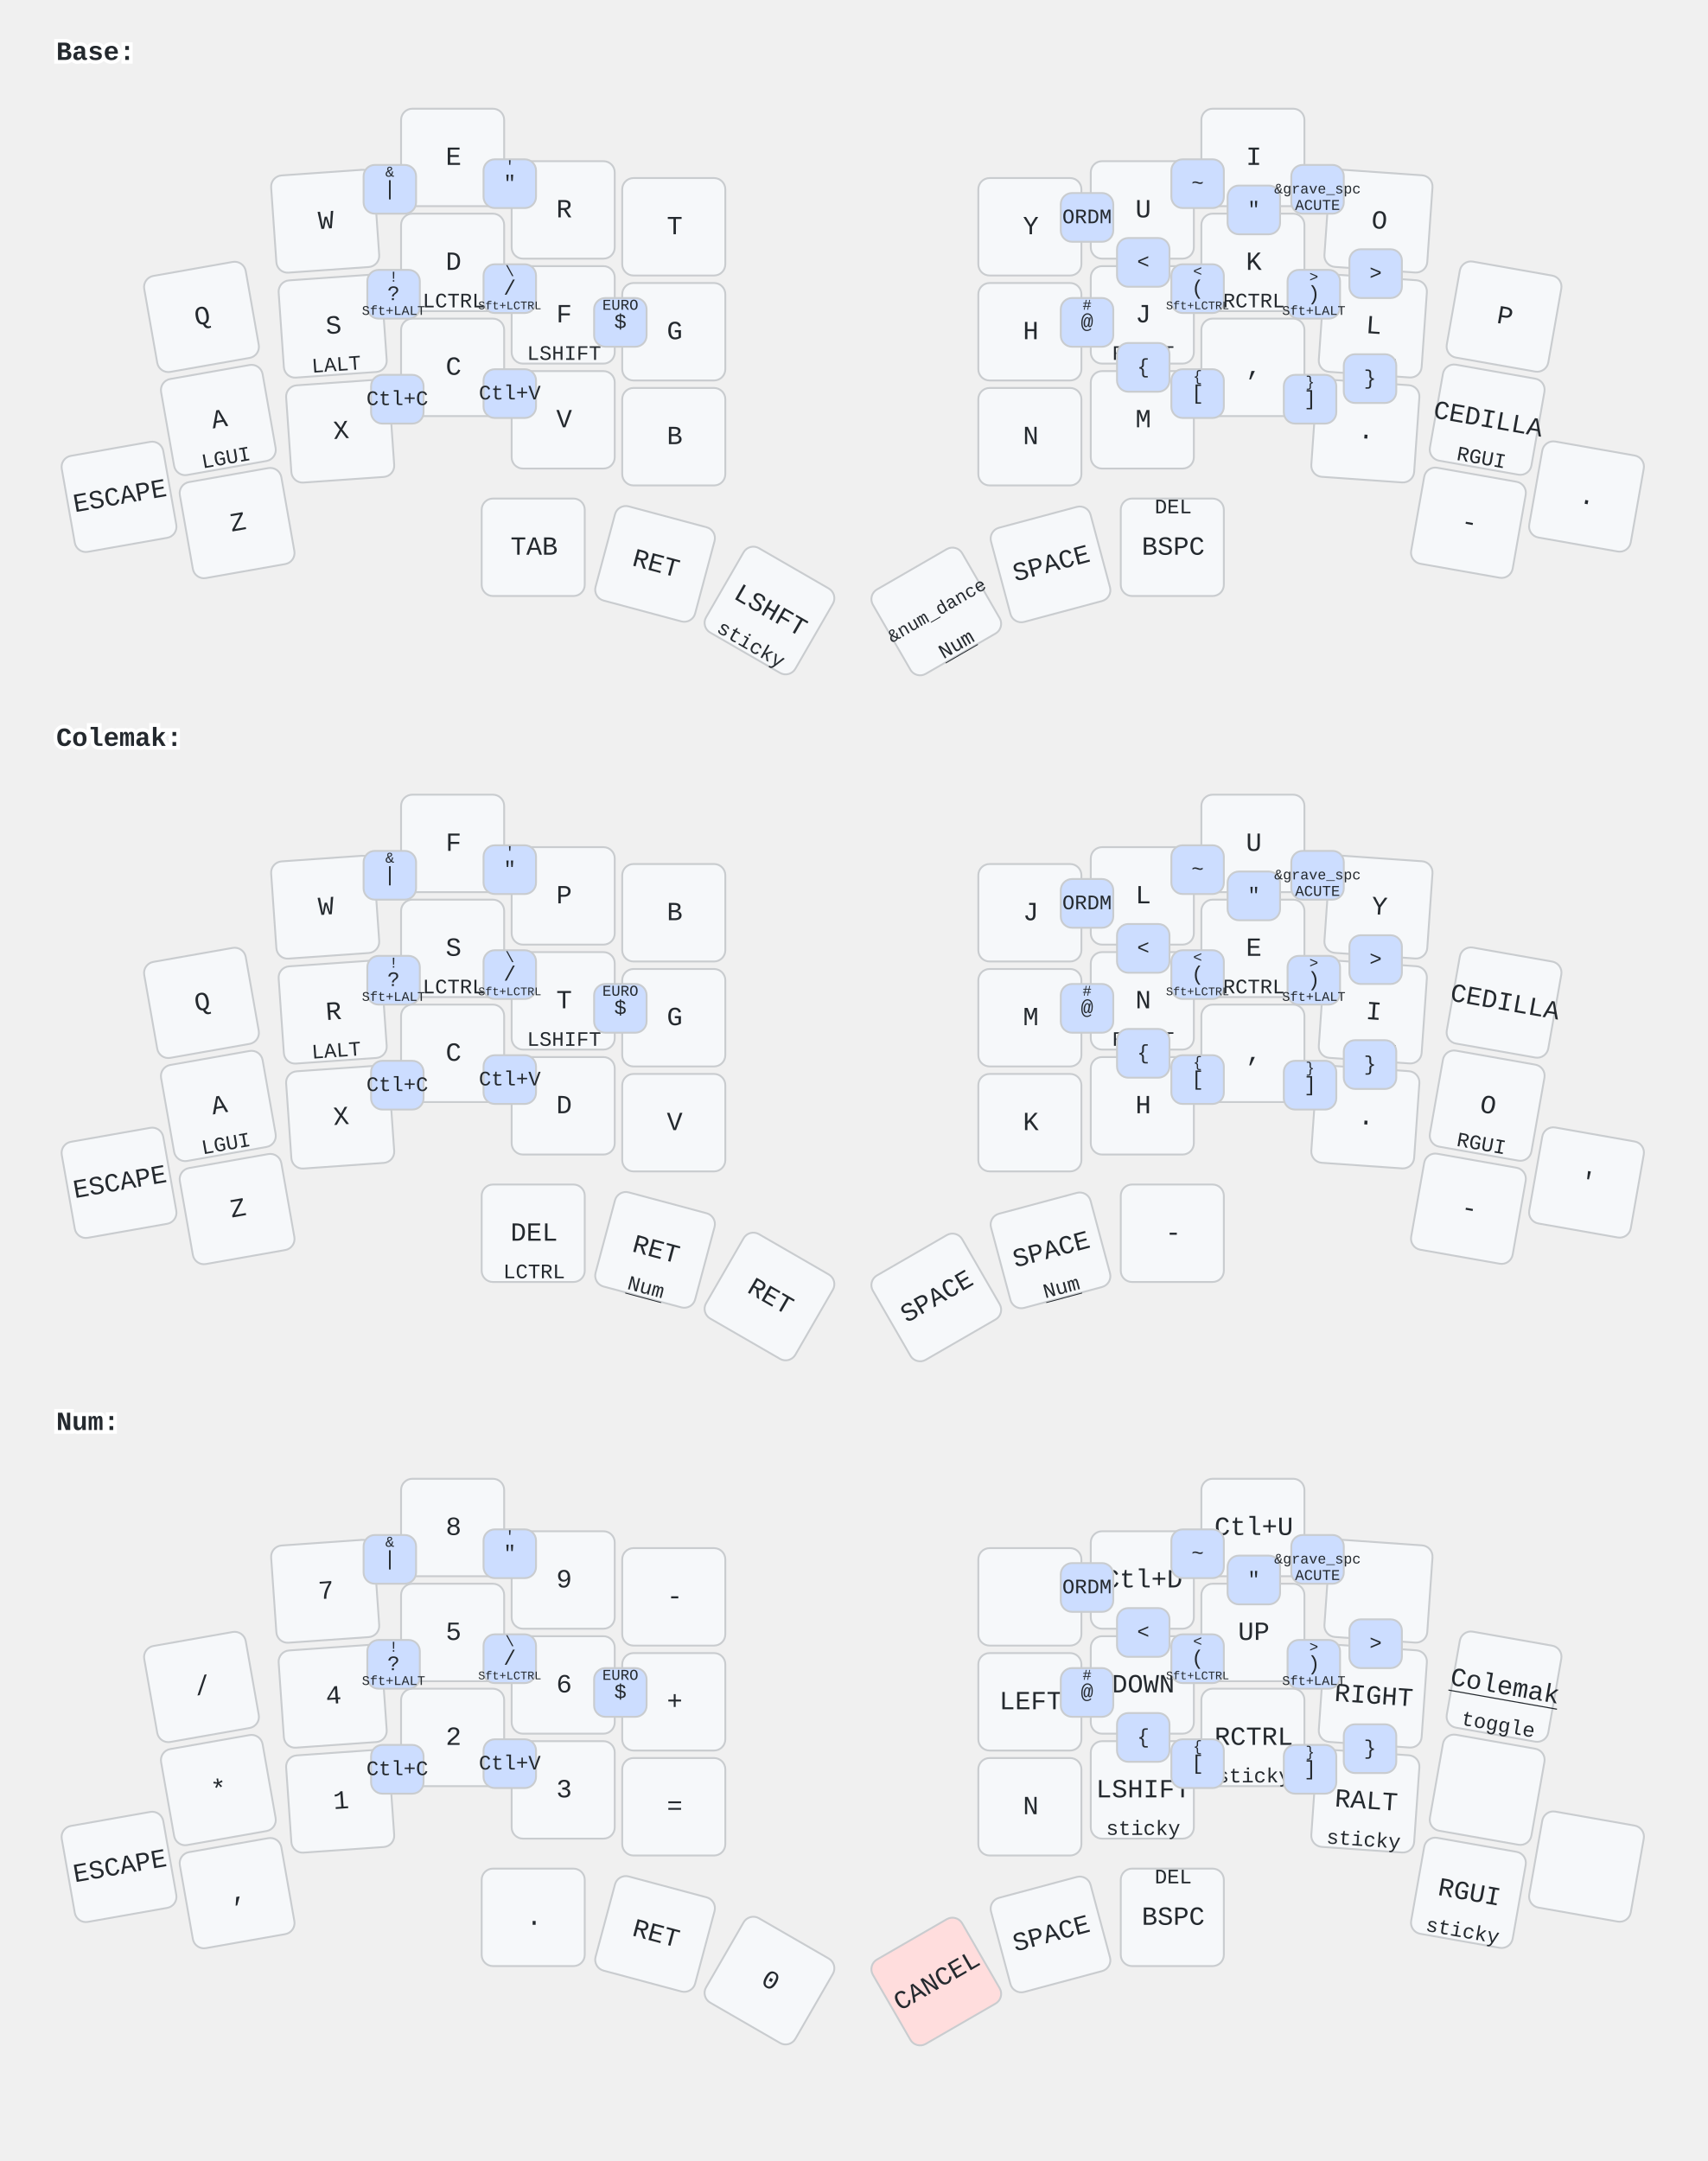
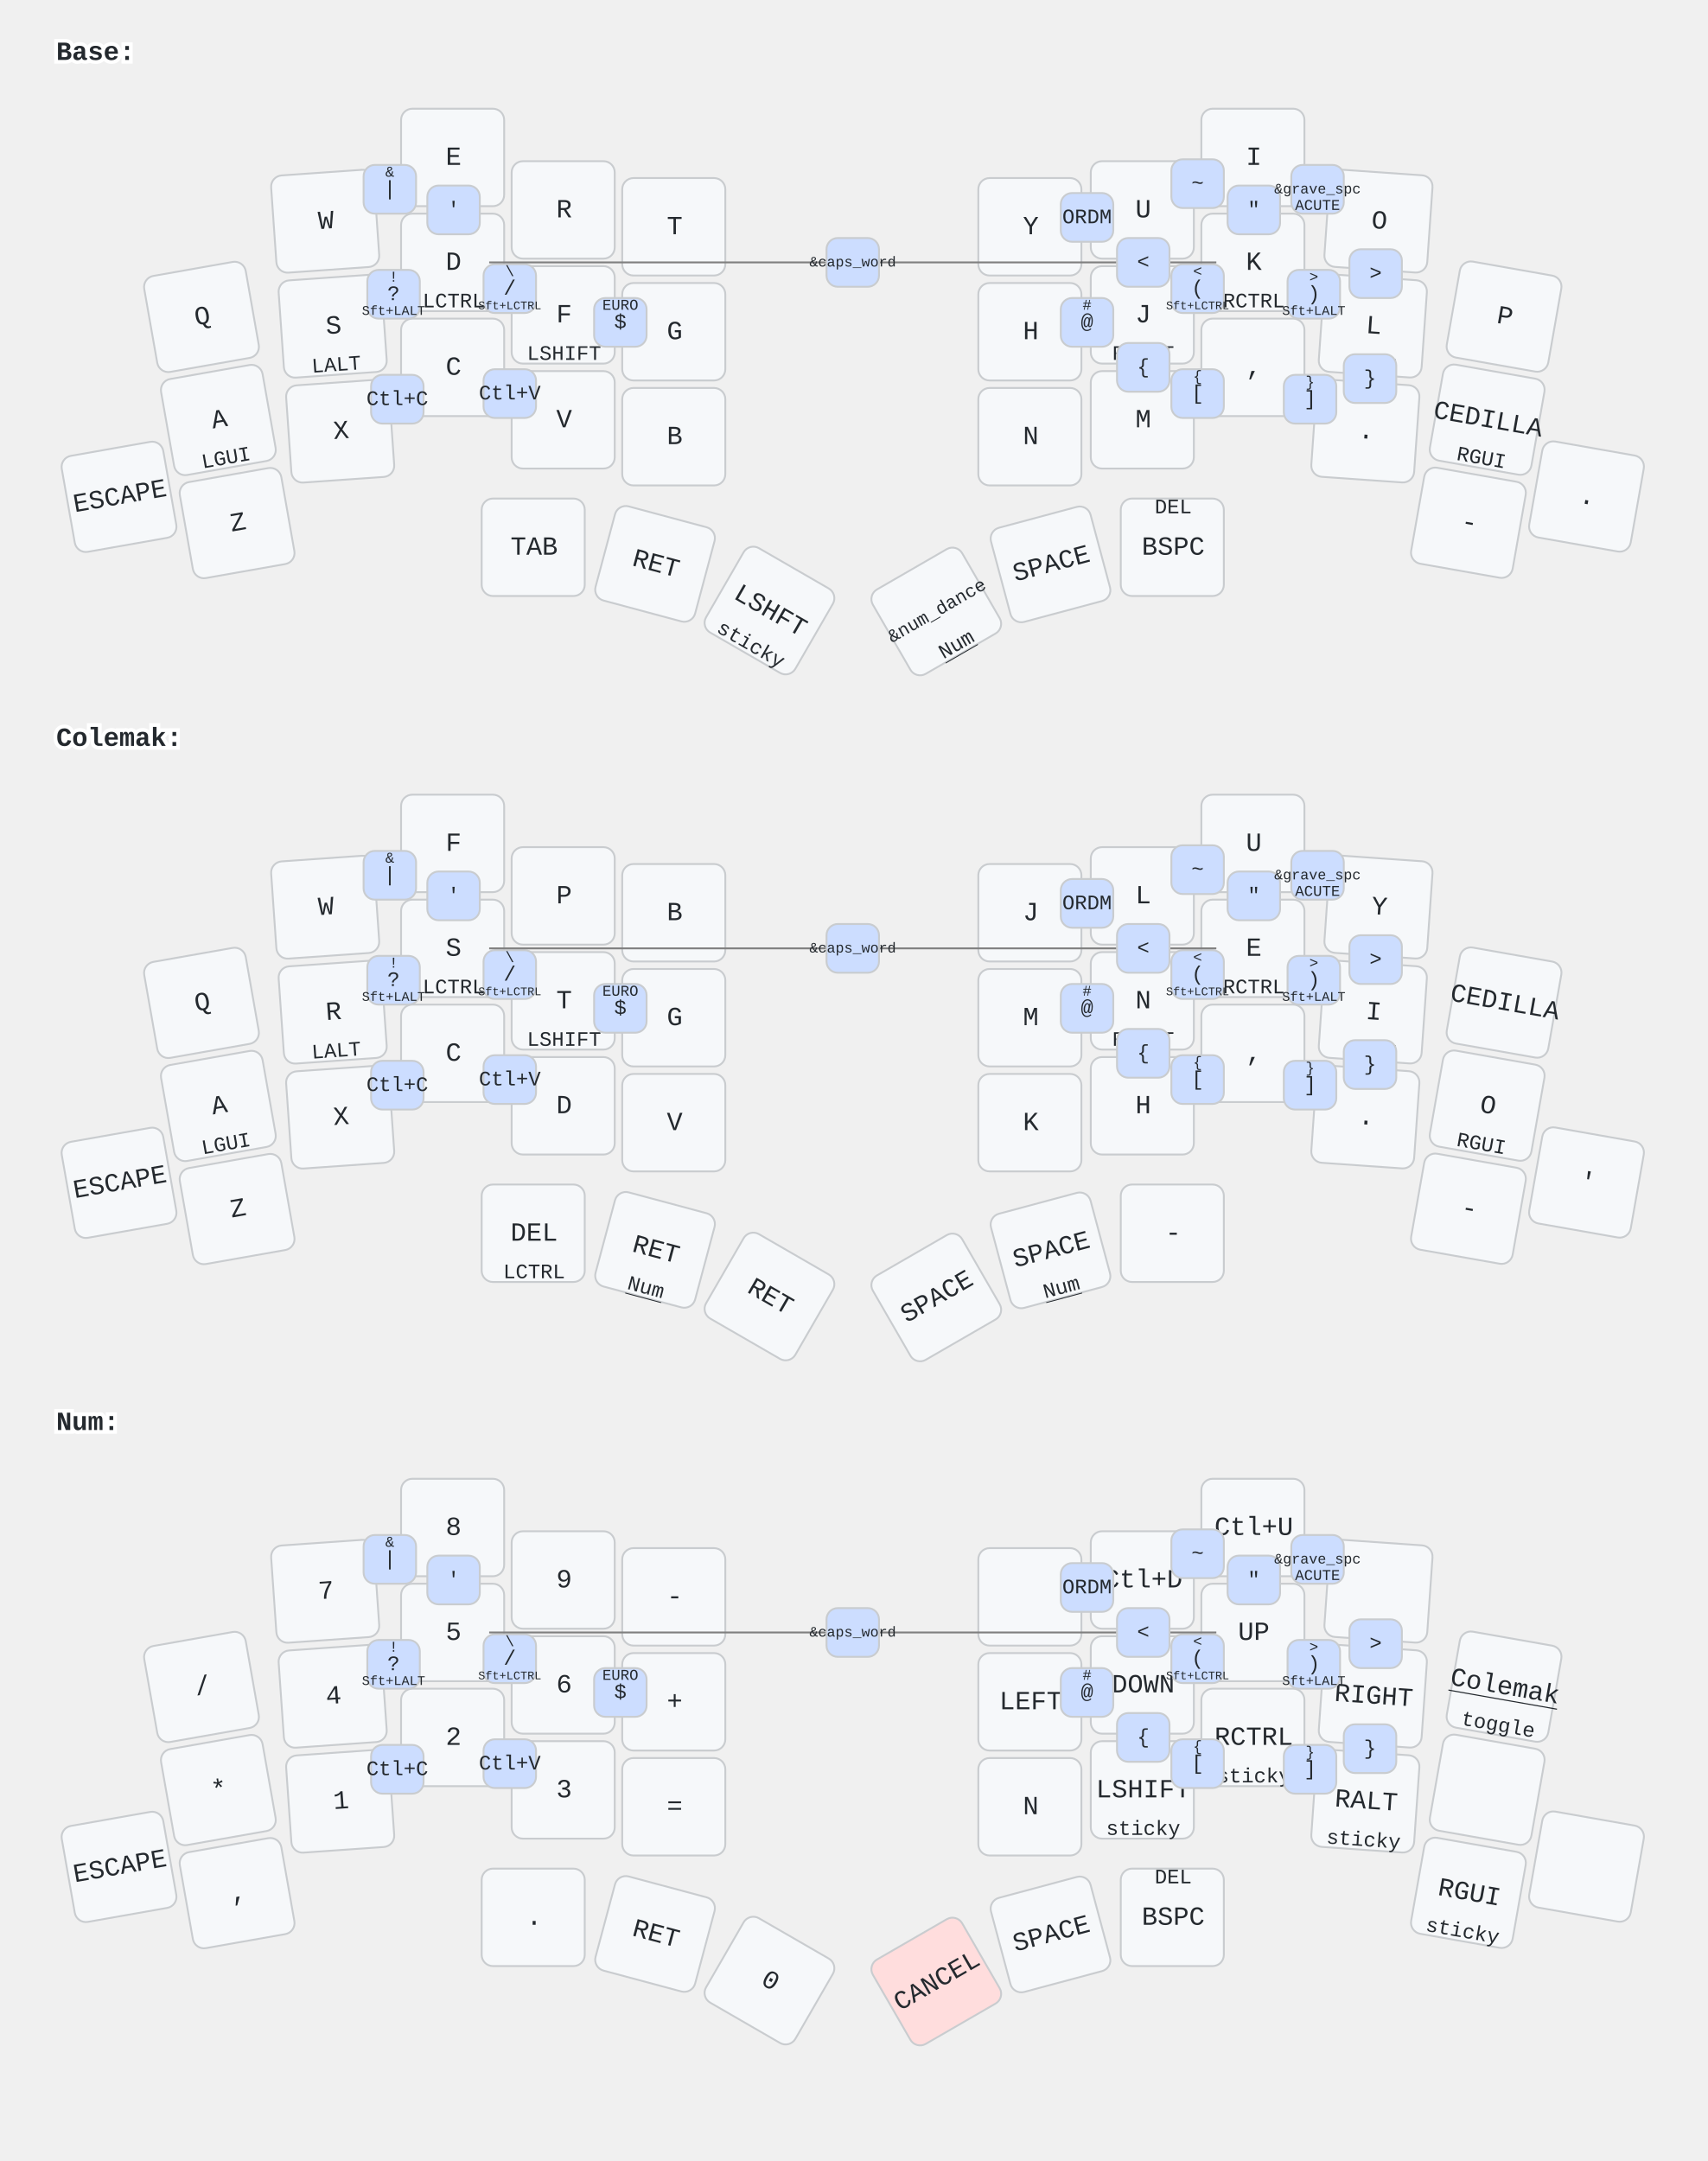
<svg xmlns="http://www.w3.org/2000/svg" width="911" height="1153" viewBox="0 0 911 1153" class="keymap">
  <style>/* inherit to force styles through use tags */
svg path {
    fill: inherit;
}

/* font and background color specifications */
svg.keymap {
    font-family: SFMono-Regular,Consolas,Liberation Mono,Menlo,monospace;
    font-size: 14px;
    font-kerning: normal;
    text-rendering: optimizeLegibility;
    fill: #24292e;
}

/* default key styling */
rect.key {
    fill: #f6f8fa;
}

rect.key, rect.combo {
    stroke: #c9cccf;
    stroke-width: 1;
}

/* default key side styling, only used is draw_key_sides is set */
rect.side {
    filter: brightness(90%);
}

/* color accent for combo boxes */
rect.combo, rect.combo-separate {
    fill: #cdf;
}

/* color accent for held keys */
rect.held, rect.combo.held {
    fill: #fdd;
}

/* color accent for ghost (optional) keys */
rect.ghost, rect.combo.ghost {
    stroke-dasharray: 4, 4;
    stroke-width: 2;
}

text {
    text-anchor: middle;
    dominant-baseline: middle;
}

/* styling for layer labels */
text.label {
    font-weight: bold;
    text-anchor: start;
    stroke: white;
    stroke-width: 4;
    paint-order: stroke;
}

/* styling for optional footer */
text.footer {
    text-anchor: end;
    dominant-baseline: auto;
    stroke: white;
    stroke-width: 4;
    paint-order: stroke;
}

/* styling for combo tap, and key non-tap label text */
text.combo, text.hold, text.shifted, text.left, text.right {
    font-size: 11px;
}

text.hold {
    text-anchor: middle;
    dominant-baseline: auto;
}

text.shifted {
    text-anchor: middle;
    dominant-baseline: hanging;
}

text.left {
    text-anchor: start;
}

text.right {
    text-anchor: end;
}

text.layer-activator {
    text-decoration: underline;
}

/* styling for hold/shifted label text in combo box */
text.combo.hold, text.combo.shifted, text.combo.left, text.combo.right {
    font-size: 8px;
}

/* lighter symbol for transparent keys */
text.trans {
    fill: #7b7e81;
}

/* styling for combo dendrons */
path.combo {
    stroke-width: 1;
    stroke: gray;
    fill: none;
}

/* Start Tabler Icons Cleanup */
/* cannot use height/width with glyphs */
.icon-tabler &gt; path {
    fill: inherit;
    stroke: inherit;
    stroke-width: 2;
}
/* hide tabler's default box */
.icon-tabler &gt; path[stroke="none"][fill="none"] {
    visibility: hidden;
}
/* End Tabler Icons Cleanup */
</style>
  <g transform="translate(30, 0)" class="layer-Base">
    <text x="0" y="28" class="label" id="Base">Base:</text>
    <g transform="translate(0, 56)">
      <g transform="translate(78, 113) rotate(-10.0)" class="key keypos-0">
        <rect rx="6" ry="6" x="-28" y="-26" width="55" height="52" class="key" />
        <text x="0" y="0" class="key tap">Q</text>
      </g>
      <g transform="translate(144, 62) rotate(-4.0)" class="key keypos-1">
        <rect rx="6" ry="6" x="-28" y="-26" width="55" height="52" class="key" />
        <text x="0" y="0" class="key tap">W</text>
      </g>
      <g transform="translate(212, 28)" class="key keypos-2">
        <rect rx="6" ry="6" x="-28" y="-26" width="55" height="52" class="key" />
        <text x="0" y="0" class="key tap">E</text>
      </g>
      <g transform="translate(271, 56)" class="key keypos-3">
        <rect rx="6" ry="6" x="-28" y="-26" width="55" height="52" class="key" />
        <text x="0" y="0" class="key tap">R</text>
      </g>
      <g transform="translate(330, 65)" class="key keypos-4">
        <rect rx="6" ry="6" x="-28" y="-26" width="55" height="52" class="key" />
        <text x="0" y="0" class="key tap">T</text>
      </g>
      <g transform="translate(520, 65)" class="key keypos-5">
        <rect rx="6" ry="6" x="-28" y="-26" width="55" height="52" class="key" />
        <text x="0" y="0" class="key tap">Y</text>
      </g>
      <g transform="translate(580, 56)" class="key keypos-6">
        <rect rx="6" ry="6" x="-28" y="-26" width="55" height="52" class="key" />
        <text x="0" y="0" class="key tap">U</text>
      </g>
      <g transform="translate(639, 28)" class="key keypos-7">
        <rect rx="6" ry="6" x="-28" y="-26" width="55" height="52" class="key" />
        <text x="0" y="0" class="key tap">I</text>
      </g>
      <g transform="translate(706, 62) rotate(4.0)" class="key keypos-8">
        <rect rx="6" ry="6" x="-28" y="-26" width="55" height="52" class="key" />
        <text x="0" y="0" class="key tap">O</text>
      </g>
      <g transform="translate(773, 113) rotate(10.0)" class="key keypos-9">
        <rect rx="6" ry="6" x="-28" y="-26" width="55" height="52" class="key" />
        <text x="0" y="0" class="key tap">P</text>
      </g>
      <g transform="translate(87, 168) rotate(-10.0)" class="key keypos-10">
        <rect rx="6" ry="6" x="-28" y="-26" width="55" height="52" class="key" />
        <text x="0" y="0" class="key tap">A</text>
        <text x="0" y="24" class="key hold">LGUI</text>
      </g>
      <g transform="translate(148, 118) rotate(-4.0)" class="key keypos-11">
        <rect rx="6" ry="6" x="-28" y="-26" width="55" height="52" class="key" />
        <text x="0" y="0" class="key tap">S</text>
        <text x="0" y="24" class="key hold">LALT</text>
      </g>
      <g transform="translate(212, 84)" class="key keypos-12">
        <rect rx="6" ry="6" x="-28" y="-26" width="55" height="52" class="key" />
        <text x="0" y="0" class="key tap">D</text>
        <text x="0" y="24" class="key hold">LCTRL</text>
      </g>
      <g transform="translate(271, 112)" class="key keypos-13">
        <rect rx="6" ry="6" x="-28" y="-26" width="55" height="52" class="key" />
        <text x="0" y="0" class="key tap">F</text>
        <text x="0" y="24" class="key hold">LSHIFT</text>
      </g>
      <g transform="translate(330, 121)" class="key keypos-14">
        <rect rx="6" ry="6" x="-28" y="-26" width="55" height="52" class="key" />
        <text x="0" y="0" class="key tap">G</text>
      </g>
      <g transform="translate(520, 121)" class="key keypos-15">
        <rect rx="6" ry="6" x="-28" y="-26" width="55" height="52" class="key" />
        <text x="0" y="0" class="key tap">H</text>
      </g>
      <g transform="translate(580, 112)" class="key keypos-16">
        <rect rx="6" ry="6" x="-28" y="-26" width="55" height="52" class="key" />
        <text x="0" y="0" class="key tap">J</text>
        <text x="0" y="24" class="key hold">RSHFT</text>
      </g>
      <g transform="translate(639, 84)" class="key keypos-17">
        <rect rx="6" ry="6" x="-28" y="-26" width="55" height="52" class="key" />
        <text x="0" y="0" class="key tap">K</text>
        <text x="0" y="24" class="key hold">RCTRL</text>
      </g>
      <g transform="translate(703, 118) rotate(4.0)" class="key keypos-18">
        <rect rx="6" ry="6" x="-28" y="-26" width="55" height="52" class="key" />
        <text x="0" y="0" class="key tap">L</text>
        <text x="0" y="24" class="key hold">LALT</text>
      </g>
      <g transform="translate(764, 168) rotate(10.0)" class="key keypos-19">
        <rect rx="6" ry="6" x="-28" y="-26" width="55" height="52" class="key" />
        <text x="0" y="0" class="key tap">CEDILLA</text>
        <text x="0" y="24" class="key hold">RGUI</text>
      </g>
      <g transform="translate(34, 209) rotate(-10.0)" class="key keypos-20">
        <rect rx="6" ry="6" x="-28" y="-26" width="55" height="52" class="key" />
        <text x="0" y="0" class="key tap">ESCAPE</text>
      </g>
      <g transform="translate(97, 223) rotate(-10.0)" class="key keypos-21">
        <rect rx="6" ry="6" x="-28" y="-26" width="55" height="52" class="key" />
        <text x="0" y="0" class="key tap">Z</text>
      </g>
      <g transform="translate(152, 174) rotate(-4.0)" class="key keypos-22">
        <rect rx="6" ry="6" x="-28" y="-26" width="55" height="52" class="key" />
        <text x="0" y="0" class="key tap">X</text>
      </g>
      <g transform="translate(212, 140)" class="key keypos-23">
        <rect rx="6" ry="6" x="-28" y="-26" width="55" height="52" class="key" />
        <text x="0" y="0" class="key tap">C</text>
      </g>
      <g transform="translate(271, 168)" class="key keypos-24">
        <rect rx="6" ry="6" x="-28" y="-26" width="55" height="52" class="key" />
        <text x="0" y="0" class="key tap">V</text>
      </g>
      <g transform="translate(330, 177)" class="key keypos-25">
        <rect rx="6" ry="6" x="-28" y="-26" width="55" height="52" class="key" />
        <text x="0" y="0" class="key tap">B</text>
      </g>
      <g transform="translate(520, 177)" class="key keypos-26">
        <rect rx="6" ry="6" x="-28" y="-26" width="55" height="52" class="key" />
        <text x="0" y="0" class="key tap">N</text>
      </g>
      <g transform="translate(580, 168)" class="key keypos-27">
        <rect rx="6" ry="6" x="-28" y="-26" width="55" height="52" class="key" />
        <text x="0" y="0" class="key tap">M</text>
      </g>
      <g transform="translate(639, 140)" class="key keypos-28">
        <rect rx="6" ry="6" x="-28" y="-26" width="55" height="52" class="key" />
        <text x="0" y="0" class="key tap">,</text>
      </g>
      <g transform="translate(699, 174) rotate(4.0)" class="key keypos-29">
        <rect rx="6" ry="6" x="-28" y="-26" width="55" height="52" class="key" />
        <text x="0" y="0" class="key tap">.</text>
      </g>
      <g transform="translate(754, 223) rotate(10.0)" class="key keypos-30">
        <rect rx="6" ry="6" x="-28" y="-26" width="55" height="52" class="key" />
        <text x="0" y="0" class="key tap">-</text>
      </g>
      <g transform="translate(817, 209) rotate(10.0)" class="key keypos-31">
        <rect rx="6" ry="6" x="-28" y="-26" width="55" height="52" class="key" />
        <text x="0" y="0" class="key tap">.</text>
      </g>
      <g transform="translate(255, 236)" class="key keypos-32">
        <rect rx="6" ry="6" x="-28" y="-26" width="55" height="52" class="key" />
        <text x="0" y="0" class="key tap">TAB</text>
      </g>
      <g transform="translate(320, 245) rotate(15.0)" class="key keypos-33">
        <rect rx="6" ry="6" x="-28" y="-26" width="55" height="52" class="key" />
        <text x="0" y="0" class="key tap">RET</text>
      </g>
      <g transform="translate(381, 270) rotate(30.0)" class="key keypos-34">
        <rect rx="6" ry="6" x="-28" y="-26" width="55" height="52" class="key" />
        <text x="0" y="0" class="key tap">LSHFT</text>
        <text x="0" y="24" class="key hold">sticky</text>
      </g>
      <g transform="translate(470, 270) rotate(-30.0)" class="key keypos-35">
        <rect rx="6" ry="6" x="-28" y="-26" width="55" height="52" class="key" />
        <text x="0" y="0" class="key tap">
          <tspan style="font-size: 70%">&amp;num_dance</tspan>
        </text>
        <a href="#Num">
          <text x="0" y="24" class="key hold layer-activator">Num</text>
        </a>
      </g>
      <g transform="translate(531, 245) rotate(-15.0)" class="key keypos-36">
        <rect rx="6" ry="6" x="-28" y="-26" width="55" height="52" class="key" />
        <text x="0" y="0" class="key tap">SPACE</text>
      </g>
      <g transform="translate(596, 236)" class="key keypos-37">
        <rect rx="6" ry="6" x="-28" y="-26" width="55" height="52" class="key" />
        <text x="0" y="0" class="key tap">BSPC</text>
        <text x="0" y="-24" class="key shifted">DEL</text>
      </g>
      <g class="combo combopos-0">
        <rect rx="6" ry="6" x="166" y="88" width="28" height="26" class="combo" />
        <text x="180" y="101" class="combo tap">?</text>
        <text x="180" y="112" class="combo hold">
          <tspan style="font-size: 88%">Sft+LALT</tspan>
        </text>
        <text x="180" y="90" class="combo shifted">!</text>
      </g>
      <g class="combo combopos-1">
        <rect rx="6" ry="6" x="228" y="85" width="28" height="26" class="combo" />
        <text x="242" y="98" class="combo tap">/</text>
        <text x="242" y="109" class="combo hold">
          <tspan style="font-size: 78%">Sft+LCTRL</tspan>
        </text>
        <text x="242" y="87" class="combo shifted">\</text>
      </g>
      <g class="combo combopos-2">
        <rect rx="6" ry="6" x="168" y="144" width="28" height="26" class="combo" />
        <text x="182" y="157" class="combo tap">Ctl+C</text>
      </g>
      <g class="combo combopos-3">
        <rect rx="6" ry="6" x="228" y="141" width="28" height="26" class="combo" />
        <text x="242" y="154" class="combo tap">Ctl+V</text>
      </g>
      <g class="combo combopos-4">
        <rect rx="6" ry="6" x="595" y="85" width="28" height="26" class="combo" />
        <text x="609" y="98" class="combo tap">(</text>
        <text x="609" y="109" class="combo hold">
          <tspan style="font-size: 78%">Sft+LCTRL</tspan>
        </text>
        <text x="609" y="87" class="combo shifted">&lt;</text>
      </g>
      <g class="combo combopos-5">
        <rect rx="6" ry="6" x="657" y="88" width="28" height="26" class="combo" />
        <text x="671" y="101" class="combo tap">)</text>
        <text x="671" y="112" class="combo hold">
          <tspan style="font-size: 88%">Sft+LALT</tspan>
        </text>
        <text x="671" y="90" class="combo shifted">&gt;</text>
      </g>
      <g class="combo combopos-6">
        <rect rx="6" ry="6" x="595" y="141" width="28" height="26" class="combo" />
        <text x="609" y="154" class="combo tap">[</text>
        <text x="609" y="143" class="combo shifted">{</text>
      </g>
      <g class="combo combopos-7">
        <rect rx="6" ry="6" x="655" y="144" width="28" height="26" class="combo" />
        <text x="669" y="157" class="combo tap">]</text>
        <text x="669" y="146" class="combo shifted">}</text>
      </g>
      <g class="combo combopos-8">
-         <rect rx="6" ry="6" x="228" y="29" width="28" height="26" class="combo" />
-         <text x="242" y="42" class="combo tap">"</text>
-         <text x="242" y="31" class="combo shifted">'</text>
+         <rect rx="6" ry="6" x="198" y="43" width="28" height="26" class="combo" />
+         <text x="212" y="56" class="combo tap">'</text>
      </g>
      <g class="combo combopos-9">
+         <rect rx="6" ry="6" x="625" y="43" width="28" height="26" class="combo" />
+         <text x="639" y="56" class="combo tap">"</text>
+       </g>
+       <g class="combo combopos-10">
+         <path d="M425,84 l-194,0" class="combo" />
+         <path d="M425,84 l194,0" class="combo" />
+         <rect rx="6" ry="6" x="411" y="71" width="28" height="26" class="combo" />
+         <text x="425" y="84" class="combo tap">
+           <tspan style="font-size: 70%">&amp;caps_word</tspan>
+         </text>
+       </g>
+       <g class="combo combopos-11">
        <rect rx="6" ry="6" x="164" y="32" width="28" height="26" class="combo" />
        <text x="178" y="45" class="combo tap">|</text>
        <text x="178" y="34" class="combo shifted">&amp;</text>
      </g>
-       <g class="combo combopos-10">
+       <g class="combo combopos-12">
        <rect rx="6" ry="6" x="287" y="103" width="28" height="26" class="combo" />
        <text x="301" y="116" class="combo tap">$</text>
        <text x="301" y="105" class="combo shifted">EURO</text>
      </g>
-       <g class="combo combopos-11">
+       <g class="combo combopos-13">
        <rect rx="6" ry="6" x="536" y="103" width="28" height="26" class="combo" />
        <text x="550" y="116" class="combo tap">@</text>
        <text x="550" y="105" class="combo shifted">#</text>
      </g>
-       <g class="combo combopos-12">
+       <g class="combo combopos-14">
        <rect rx="6" ry="6" x="536" y="47" width="28" height="26" class="combo" />
        <text x="550" y="60" class="combo tap">ORDM</text>
      </g>
-       <g class="combo combopos-13">
+       <g class="combo combopos-15">
        <rect rx="6" ry="6" x="595" y="29" width="28" height="26" class="combo" />
        <text x="609" y="42" class="combo tap">~</text>
      </g>
-       <g class="combo combopos-14">
-         <rect rx="6" ry="6" x="625" y="43" width="28" height="26" class="combo" />
-         <text x="639" y="56" class="combo tap">"</text>
-       </g>
-       <g class="combo combopos-15">
+       <g class="combo combopos-16">
        <rect rx="6" ry="6" x="566" y="71" width="28" height="26" class="combo" />
        <text x="580" y="84" class="combo tap">&lt;</text>
      </g>
-       <g class="combo combopos-16">
+       <g class="combo combopos-17">
        <rect rx="6" ry="6" x="690" y="77" width="28" height="26" class="combo" />
        <text x="704" y="90" class="combo tap">&gt;</text>
      </g>
-       <g class="combo combopos-17">
+       <g class="combo combopos-18">
        <rect rx="6" ry="6" x="566" y="127" width="28" height="26" class="combo" />
        <text x="580" y="140" class="combo tap">{</text>
      </g>
-       <g class="combo combopos-18">
+       <g class="combo combopos-19">
        <rect rx="6" ry="6" x="687" y="133" width="28" height="26" class="combo" />
        <text x="701" y="146" class="combo tap">}</text>
      </g>
-       <g class="combo combopos-19">
+       <g class="combo combopos-20">
        <rect rx="6" ry="6" x="659" y="32" width="28" height="26" class="combo" />
        <text x="673" y="45" class="combo tap">
          <tspan style="font-size: 70%">&amp;grave_spc</tspan>
        </text>
        <text x="673" y="56" class="combo hold">ACUTE</text>
      </g>
    </g>
  </g>
  <g transform="translate(30, 366)" class="layer-Colemak">
    <text x="0" y="28" class="label" id="Colemak">Colemak:</text>
    <g transform="translate(0, 56)">
      <g transform="translate(78, 113) rotate(-10.0)" class="key keypos-0">
        <rect rx="6" ry="6" x="-28" y="-26" width="55" height="52" class="key" />
        <text x="0" y="0" class="key tap">Q</text>
      </g>
      <g transform="translate(144, 62) rotate(-4.0)" class="key keypos-1">
        <rect rx="6" ry="6" x="-28" y="-26" width="55" height="52" class="key" />
        <text x="0" y="0" class="key tap">W</text>
      </g>
      <g transform="translate(212, 28)" class="key keypos-2">
        <rect rx="6" ry="6" x="-28" y="-26" width="55" height="52" class="key" />
        <text x="0" y="0" class="key tap">F</text>
      </g>
      <g transform="translate(271, 56)" class="key keypos-3">
        <rect rx="6" ry="6" x="-28" y="-26" width="55" height="52" class="key" />
        <text x="0" y="0" class="key tap">P</text>
      </g>
      <g transform="translate(330, 65)" class="key keypos-4">
        <rect rx="6" ry="6" x="-28" y="-26" width="55" height="52" class="key" />
        <text x="0" y="0" class="key tap">B</text>
      </g>
      <g transform="translate(520, 65)" class="key keypos-5">
        <rect rx="6" ry="6" x="-28" y="-26" width="55" height="52" class="key" />
        <text x="0" y="0" class="key tap">J</text>
      </g>
      <g transform="translate(580, 56)" class="key keypos-6">
        <rect rx="6" ry="6" x="-28" y="-26" width="55" height="52" class="key" />
        <text x="0" y="0" class="key tap">L</text>
      </g>
      <g transform="translate(639, 28)" class="key keypos-7">
        <rect rx="6" ry="6" x="-28" y="-26" width="55" height="52" class="key" />
        <text x="0" y="0" class="key tap">U</text>
      </g>
      <g transform="translate(706, 62) rotate(4.0)" class="key keypos-8">
        <rect rx="6" ry="6" x="-28" y="-26" width="55" height="52" class="key" />
        <text x="0" y="0" class="key tap">Y</text>
      </g>
      <g transform="translate(773, 113) rotate(10.0)" class="key keypos-9">
        <rect rx="6" ry="6" x="-28" y="-26" width="55" height="52" class="key" />
        <text x="0" y="0" class="key tap">CEDILLA</text>
      </g>
      <g transform="translate(87, 168) rotate(-10.0)" class="key keypos-10">
        <rect rx="6" ry="6" x="-28" y="-26" width="55" height="52" class="key" />
        <text x="0" y="0" class="key tap">A</text>
        <text x="0" y="24" class="key hold">LGUI</text>
      </g>
      <g transform="translate(148, 118) rotate(-4.0)" class="key keypos-11">
        <rect rx="6" ry="6" x="-28" y="-26" width="55" height="52" class="key" />
        <text x="0" y="0" class="key tap">R</text>
        <text x="0" y="24" class="key hold">LALT</text>
      </g>
      <g transform="translate(212, 84)" class="key keypos-12">
        <rect rx="6" ry="6" x="-28" y="-26" width="55" height="52" class="key" />
        <text x="0" y="0" class="key tap">S</text>
        <text x="0" y="24" class="key hold">LCTRL</text>
      </g>
      <g transform="translate(271, 112)" class="key keypos-13">
        <rect rx="6" ry="6" x="-28" y="-26" width="55" height="52" class="key" />
        <text x="0" y="0" class="key tap">T</text>
        <text x="0" y="24" class="key hold">LSHIFT</text>
      </g>
      <g transform="translate(330, 121)" class="key keypos-14">
        <rect rx="6" ry="6" x="-28" y="-26" width="55" height="52" class="key" />
        <text x="0" y="0" class="key tap">G</text>
      </g>
      <g transform="translate(520, 121)" class="key keypos-15">
        <rect rx="6" ry="6" x="-28" y="-26" width="55" height="52" class="key" />
        <text x="0" y="0" class="key tap">M</text>
      </g>
      <g transform="translate(580, 112)" class="key keypos-16">
        <rect rx="6" ry="6" x="-28" y="-26" width="55" height="52" class="key" />
        <text x="0" y="0" class="key tap">N</text>
        <text x="0" y="24" class="key hold">RSHFT</text>
      </g>
      <g transform="translate(639, 84)" class="key keypos-17">
        <rect rx="6" ry="6" x="-28" y="-26" width="55" height="52" class="key" />
        <text x="0" y="0" class="key tap">E</text>
        <text x="0" y="24" class="key hold">RCTRL</text>
      </g>
      <g transform="translate(703, 118) rotate(4.0)" class="key keypos-18">
        <rect rx="6" ry="6" x="-28" y="-26" width="55" height="52" class="key" />
        <text x="0" y="0" class="key tap">I</text>
        <text x="0" y="24" class="key hold">LALT</text>
      </g>
      <g transform="translate(764, 168) rotate(10.0)" class="key keypos-19">
        <rect rx="6" ry="6" x="-28" y="-26" width="55" height="52" class="key" />
        <text x="0" y="0" class="key tap">O</text>
        <text x="0" y="24" class="key hold">RGUI</text>
      </g>
      <g transform="translate(34, 209) rotate(-10.0)" class="key keypos-20">
        <rect rx="6" ry="6" x="-28" y="-26" width="55" height="52" class="key" />
        <text x="0" y="0" class="key tap">ESCAPE</text>
      </g>
      <g transform="translate(97, 223) rotate(-10.0)" class="key keypos-21">
        <rect rx="6" ry="6" x="-28" y="-26" width="55" height="52" class="key" />
        <text x="0" y="0" class="key tap">Z</text>
      </g>
      <g transform="translate(152, 174) rotate(-4.0)" class="key keypos-22">
        <rect rx="6" ry="6" x="-28" y="-26" width="55" height="52" class="key" />
        <text x="0" y="0" class="key tap">X</text>
      </g>
      <g transform="translate(212, 140)" class="key keypos-23">
        <rect rx="6" ry="6" x="-28" y="-26" width="55" height="52" class="key" />
        <text x="0" y="0" class="key tap">C</text>
      </g>
      <g transform="translate(271, 168)" class="key keypos-24">
        <rect rx="6" ry="6" x="-28" y="-26" width="55" height="52" class="key" />
        <text x="0" y="0" class="key tap">D</text>
      </g>
      <g transform="translate(330, 177)" class="key keypos-25">
        <rect rx="6" ry="6" x="-28" y="-26" width="55" height="52" class="key" />
        <text x="0" y="0" class="key tap">V</text>
      </g>
      <g transform="translate(520, 177)" class="key keypos-26">
        <rect rx="6" ry="6" x="-28" y="-26" width="55" height="52" class="key" />
        <text x="0" y="0" class="key tap">K</text>
      </g>
      <g transform="translate(580, 168)" class="key keypos-27">
        <rect rx="6" ry="6" x="-28" y="-26" width="55" height="52" class="key" />
        <text x="0" y="0" class="key tap">H</text>
      </g>
      <g transform="translate(639, 140)" class="key keypos-28">
        <rect rx="6" ry="6" x="-28" y="-26" width="55" height="52" class="key" />
        <text x="0" y="0" class="key tap">,</text>
      </g>
      <g transform="translate(699, 174) rotate(4.0)" class="key keypos-29">
        <rect rx="6" ry="6" x="-28" y="-26" width="55" height="52" class="key" />
        <text x="0" y="0" class="key tap">.</text>
      </g>
      <g transform="translate(754, 223) rotate(10.0)" class="key keypos-30">
        <rect rx="6" ry="6" x="-28" y="-26" width="55" height="52" class="key" />
        <text x="0" y="0" class="key tap">-</text>
      </g>
      <g transform="translate(817, 209) rotate(10.0)" class="key keypos-31">
        <rect rx="6" ry="6" x="-28" y="-26" width="55" height="52" class="key" />
        <text x="0" y="0" class="key tap">'</text>
      </g>
      <g transform="translate(255, 236)" class="key keypos-32">
        <rect rx="6" ry="6" x="-28" y="-26" width="55" height="52" class="key" />
        <text x="0" y="0" class="key tap">DEL</text>
        <text x="0" y="24" class="key hold">LCTRL</text>
      </g>
      <g transform="translate(320, 245) rotate(15.0)" class="key keypos-33">
        <rect rx="6" ry="6" x="-28" y="-26" width="55" height="52" class="key" />
        <text x="0" y="0" class="key tap">RET</text>
        <a href="#Num">
          <text x="0" y="24" class="key hold layer-activator">Num</text>
        </a>
      </g>
      <g transform="translate(381, 270) rotate(30.0)" class="key keypos-34">
        <rect rx="6" ry="6" x="-28" y="-26" width="55" height="52" class="key" />
        <text x="0" y="0" class="key tap">RET</text>
      </g>
      <g transform="translate(470, 270) rotate(-30.0)" class="key keypos-35">
        <rect rx="6" ry="6" x="-28" y="-26" width="55" height="52" class="key" />
        <text x="0" y="0" class="key tap">SPACE</text>
      </g>
      <g transform="translate(531, 245) rotate(-15.0)" class="key keypos-36">
        <rect rx="6" ry="6" x="-28" y="-26" width="55" height="52" class="key" />
        <text x="0" y="0" class="key tap">SPACE</text>
        <a href="#Num">
          <text x="0" y="24" class="key hold layer-activator">Num</text>
        </a>
      </g>
      <g transform="translate(596, 236)" class="key keypos-37">
        <rect rx="6" ry="6" x="-28" y="-26" width="55" height="52" class="key" />
        <text x="0" y="0" class="key tap">-</text>
      </g>
      <g class="combo combopos-0">
        <rect rx="6" ry="6" x="166" y="88" width="28" height="26" class="combo" />
        <text x="180" y="101" class="combo tap">?</text>
        <text x="180" y="112" class="combo hold">
          <tspan style="font-size: 88%">Sft+LALT</tspan>
        </text>
        <text x="180" y="90" class="combo shifted">!</text>
      </g>
      <g class="combo combopos-1">
        <rect rx="6" ry="6" x="228" y="85" width="28" height="26" class="combo" />
        <text x="242" y="98" class="combo tap">/</text>
        <text x="242" y="109" class="combo hold">
          <tspan style="font-size: 78%">Sft+LCTRL</tspan>
        </text>
        <text x="242" y="87" class="combo shifted">\</text>
      </g>
      <g class="combo combopos-2">
        <rect rx="6" ry="6" x="168" y="144" width="28" height="26" class="combo" />
        <text x="182" y="157" class="combo tap">Ctl+C</text>
      </g>
      <g class="combo combopos-3">
        <rect rx="6" ry="6" x="228" y="141" width="28" height="26" class="combo" />
        <text x="242" y="154" class="combo tap">Ctl+V</text>
      </g>
      <g class="combo combopos-4">
        <rect rx="6" ry="6" x="595" y="85" width="28" height="26" class="combo" />
        <text x="609" y="98" class="combo tap">(</text>
        <text x="609" y="109" class="combo hold">
          <tspan style="font-size: 78%">Sft+LCTRL</tspan>
        </text>
        <text x="609" y="87" class="combo shifted">&lt;</text>
      </g>
      <g class="combo combopos-5">
        <rect rx="6" ry="6" x="657" y="88" width="28" height="26" class="combo" />
        <text x="671" y="101" class="combo tap">)</text>
        <text x="671" y="112" class="combo hold">
          <tspan style="font-size: 88%">Sft+LALT</tspan>
        </text>
        <text x="671" y="90" class="combo shifted">&gt;</text>
      </g>
      <g class="combo combopos-6">
        <rect rx="6" ry="6" x="595" y="141" width="28" height="26" class="combo" />
        <text x="609" y="154" class="combo tap">[</text>
        <text x="609" y="143" class="combo shifted">{</text>
      </g>
      <g class="combo combopos-7">
        <rect rx="6" ry="6" x="655" y="144" width="28" height="26" class="combo" />
        <text x="669" y="157" class="combo tap">]</text>
        <text x="669" y="146" class="combo shifted">}</text>
      </g>
      <g class="combo combopos-8">
-         <rect rx="6" ry="6" x="228" y="29" width="28" height="26" class="combo" />
-         <text x="242" y="42" class="combo tap">"</text>
-         <text x="242" y="31" class="combo shifted">'</text>
+         <rect rx="6" ry="6" x="198" y="43" width="28" height="26" class="combo" />
+         <text x="212" y="56" class="combo tap">'</text>
      </g>
      <g class="combo combopos-9">
+         <rect rx="6" ry="6" x="625" y="43" width="28" height="26" class="combo" />
+         <text x="639" y="56" class="combo tap">"</text>
+       </g>
+       <g class="combo combopos-10">
+         <path d="M425,84 l-194,0" class="combo" />
+         <path d="M425,84 l194,0" class="combo" />
+         <rect rx="6" ry="6" x="411" y="71" width="28" height="26" class="combo" />
+         <text x="425" y="84" class="combo tap">
+           <tspan style="font-size: 70%">&amp;caps_word</tspan>
+         </text>
+       </g>
+       <g class="combo combopos-11">
        <rect rx="6" ry="6" x="164" y="32" width="28" height="26" class="combo" />
        <text x="178" y="45" class="combo tap">|</text>
        <text x="178" y="34" class="combo shifted">&amp;</text>
      </g>
-       <g class="combo combopos-10">
+       <g class="combo combopos-12">
        <rect rx="6" ry="6" x="287" y="103" width="28" height="26" class="combo" />
        <text x="301" y="116" class="combo tap">$</text>
        <text x="301" y="105" class="combo shifted">EURO</text>
      </g>
-       <g class="combo combopos-11">
+       <g class="combo combopos-13">
        <rect rx="6" ry="6" x="536" y="103" width="28" height="26" class="combo" />
        <text x="550" y="116" class="combo tap">@</text>
        <text x="550" y="105" class="combo shifted">#</text>
      </g>
-       <g class="combo combopos-12">
+       <g class="combo combopos-14">
        <rect rx="6" ry="6" x="536" y="47" width="28" height="26" class="combo" />
        <text x="550" y="60" class="combo tap">ORDM</text>
      </g>
-       <g class="combo combopos-13">
+       <g class="combo combopos-15">
        <rect rx="6" ry="6" x="595" y="29" width="28" height="26" class="combo" />
        <text x="609" y="42" class="combo tap">~</text>
      </g>
-       <g class="combo combopos-14">
-         <rect rx="6" ry="6" x="625" y="43" width="28" height="26" class="combo" />
-         <text x="639" y="56" class="combo tap">"</text>
-       </g>
-       <g class="combo combopos-15">
+       <g class="combo combopos-16">
        <rect rx="6" ry="6" x="566" y="71" width="28" height="26" class="combo" />
        <text x="580" y="84" class="combo tap">&lt;</text>
      </g>
-       <g class="combo combopos-16">
+       <g class="combo combopos-17">
        <rect rx="6" ry="6" x="690" y="77" width="28" height="26" class="combo" />
        <text x="704" y="90" class="combo tap">&gt;</text>
      </g>
-       <g class="combo combopos-17">
+       <g class="combo combopos-18">
        <rect rx="6" ry="6" x="566" y="127" width="28" height="26" class="combo" />
        <text x="580" y="140" class="combo tap">{</text>
      </g>
-       <g class="combo combopos-18">
+       <g class="combo combopos-19">
        <rect rx="6" ry="6" x="687" y="133" width="28" height="26" class="combo" />
        <text x="701" y="146" class="combo tap">}</text>
      </g>
-       <g class="combo combopos-19">
+       <g class="combo combopos-20">
        <rect rx="6" ry="6" x="659" y="32" width="28" height="26" class="combo" />
        <text x="673" y="45" class="combo tap">
          <tspan style="font-size: 70%">&amp;grave_spc</tspan>
        </text>
        <text x="673" y="56" class="combo hold">ACUTE</text>
      </g>
    </g>
  </g>
  <g transform="translate(30, 731)" class="layer-Num">
    <text x="0" y="28" class="label" id="Num">Num:</text>
    <g transform="translate(0, 56)">
      <g transform="translate(78, 113) rotate(-10.0)" class="key keypos-0">
        <rect rx="6" ry="6" x="-28" y="-26" width="55" height="52" class="key" />
        <text x="0" y="0" class="key tap">/</text>
      </g>
      <g transform="translate(144, 62) rotate(-4.0)" class="key keypos-1">
        <rect rx="6" ry="6" x="-28" y="-26" width="55" height="52" class="key" />
        <text x="0" y="0" class="key tap">7</text>
      </g>
      <g transform="translate(212, 28)" class="key keypos-2">
        <rect rx="6" ry="6" x="-28" y="-26" width="55" height="52" class="key" />
        <text x="0" y="0" class="key tap">8</text>
      </g>
      <g transform="translate(271, 56)" class="key keypos-3">
        <rect rx="6" ry="6" x="-28" y="-26" width="55" height="52" class="key" />
        <text x="0" y="0" class="key tap">9</text>
      </g>
      <g transform="translate(330, 65)" class="key keypos-4">
        <rect rx="6" ry="6" x="-28" y="-26" width="55" height="52" class="key" />
        <text x="0" y="0" class="key tap">-</text>
      </g>
      <g transform="translate(520, 65)" class="key keypos-5">
        <rect rx="6" ry="6" x="-28" y="-26" width="55" height="52" class="key" />
      </g>
      <g transform="translate(580, 56)" class="key keypos-6">
        <rect rx="6" ry="6" x="-28" y="-26" width="55" height="52" class="key" />
        <text x="0" y="0" class="key tap">Ctl+D</text>
      </g>
      <g transform="translate(639, 28)" class="key keypos-7">
        <rect rx="6" ry="6" x="-28" y="-26" width="55" height="52" class="key" />
        <text x="0" y="0" class="key tap">Ctl+U</text>
      </g>
      <g transform="translate(706, 62) rotate(4.0)" class="key keypos-8">
        <rect rx="6" ry="6" x="-28" y="-26" width="55" height="52" class="key" />
      </g>
      <g transform="translate(773, 113) rotate(10.0)" class="key keypos-9">
        <rect rx="6" ry="6" x="-28" y="-26" width="55" height="52" class="key" />
        <a href="#Colemak">
          <text x="0" y="0" class="key tap layer-activator">Colemak</text>
        </a>
        <text x="0" y="24" class="key hold">toggle</text>
      </g>
      <g transform="translate(87, 168) rotate(-10.0)" class="key keypos-10">
        <rect rx="6" ry="6" x="-28" y="-26" width="55" height="52" class="key" />
        <text x="0" y="0" class="key tap">*</text>
      </g>
      <g transform="translate(148, 118) rotate(-4.0)" class="key keypos-11">
        <rect rx="6" ry="6" x="-28" y="-26" width="55" height="52" class="key" />
        <text x="0" y="0" class="key tap">4</text>
      </g>
      <g transform="translate(212, 84)" class="key keypos-12">
        <rect rx="6" ry="6" x="-28" y="-26" width="55" height="52" class="key" />
        <text x="0" y="0" class="key tap">5</text>
      </g>
      <g transform="translate(271, 112)" class="key keypos-13">
        <rect rx="6" ry="6" x="-28" y="-26" width="55" height="52" class="key" />
        <text x="0" y="0" class="key tap">6</text>
      </g>
      <g transform="translate(330, 121)" class="key keypos-14">
        <rect rx="6" ry="6" x="-28" y="-26" width="55" height="52" class="key" />
        <text x="0" y="0" class="key tap">+</text>
      </g>
      <g transform="translate(520, 121)" class="key keypos-15">
        <rect rx="6" ry="6" x="-28" y="-26" width="55" height="52" class="key" />
        <text x="0" y="0" class="key tap">LEFT</text>
      </g>
      <g transform="translate(580, 112)" class="key keypos-16">
        <rect rx="6" ry="6" x="-28" y="-26" width="55" height="52" class="key" />
        <text x="0" y="0" class="key tap">DOWN</text>
      </g>
      <g transform="translate(639, 84)" class="key keypos-17">
        <rect rx="6" ry="6" x="-28" y="-26" width="55" height="52" class="key" />
        <text x="0" y="0" class="key tap">UP</text>
      </g>
      <g transform="translate(703, 118) rotate(4.0)" class="key keypos-18">
        <rect rx="6" ry="6" x="-28" y="-26" width="55" height="52" class="key" />
        <text x="0" y="0" class="key tap">RIGHT</text>
      </g>
      <g transform="translate(764, 168) rotate(10.0)" class="key keypos-19">
        <rect rx="6" ry="6" x="-28" y="-26" width="55" height="52" class="key" />
      </g>
      <g transform="translate(34, 209) rotate(-10.0)" class="key keypos-20">
        <rect rx="6" ry="6" x="-28" y="-26" width="55" height="52" class="key" />
        <text x="0" y="0" class="key tap">ESCAPE</text>
      </g>
      <g transform="translate(97, 223) rotate(-10.0)" class="key keypos-21">
        <rect rx="6" ry="6" x="-28" y="-26" width="55" height="52" class="key" />
        <text x="0" y="0" class="key tap">,</text>
      </g>
      <g transform="translate(152, 174) rotate(-4.0)" class="key keypos-22">
        <rect rx="6" ry="6" x="-28" y="-26" width="55" height="52" class="key" />
        <text x="0" y="0" class="key tap">1</text>
      </g>
      <g transform="translate(212, 140)" class="key keypos-23">
        <rect rx="6" ry="6" x="-28" y="-26" width="55" height="52" class="key" />
        <text x="0" y="0" class="key tap">2</text>
      </g>
      <g transform="translate(271, 168)" class="key keypos-24">
        <rect rx="6" ry="6" x="-28" y="-26" width="55" height="52" class="key" />
        <text x="0" y="0" class="key tap">3</text>
      </g>
      <g transform="translate(330, 177)" class="key keypos-25">
        <rect rx="6" ry="6" x="-28" y="-26" width="55" height="52" class="key" />
        <text x="0" y="0" class="key tap">=</text>
      </g>
      <g transform="translate(520, 177)" class="key keypos-26">
        <rect rx="6" ry="6" x="-28" y="-26" width="55" height="52" class="key" />
        <text x="0" y="0" class="key tap">N</text>
      </g>
      <g transform="translate(580, 168)" class="key keypos-27">
        <rect rx="6" ry="6" x="-28" y="-26" width="55" height="52" class="key" />
        <text x="0" y="0" class="key tap">LSHIFT</text>
        <text x="0" y="24" class="key hold">sticky</text>
      </g>
      <g transform="translate(639, 140)" class="key keypos-28">
        <rect rx="6" ry="6" x="-28" y="-26" width="55" height="52" class="key" />
        <text x="0" y="0" class="key tap">RCTRL</text>
        <text x="0" y="24" class="key hold">sticky</text>
      </g>
      <g transform="translate(699, 174) rotate(4.0)" class="key keypos-29">
        <rect rx="6" ry="6" x="-28" y="-26" width="55" height="52" class="key" />
        <text x="0" y="0" class="key tap">RALT</text>
        <text x="0" y="24" class="key hold">sticky</text>
      </g>
      <g transform="translate(754, 223) rotate(10.0)" class="key keypos-30">
        <rect rx="6" ry="6" x="-28" y="-26" width="55" height="52" class="key" />
        <text x="0" y="0" class="key tap">RGUI</text>
        <text x="0" y="24" class="key hold">sticky</text>
      </g>
      <g transform="translate(817, 209) rotate(10.0)" class="key keypos-31">
        <rect rx="6" ry="6" x="-28" y="-26" width="55" height="52" class="key" />
      </g>
      <g transform="translate(255, 236)" class="key keypos-32">
        <rect rx="6" ry="6" x="-28" y="-26" width="55" height="52" class="key" />
        <text x="0" y="0" class="key tap">.</text>
      </g>
      <g transform="translate(320, 245) rotate(15.0)" class="key keypos-33">
        <rect rx="6" ry="6" x="-28" y="-26" width="55" height="52" class="key" />
        <text x="0" y="0" class="key tap">RET</text>
      </g>
      <g transform="translate(381, 270) rotate(30.0)" class="key keypos-34">
        <rect rx="6" ry="6" x="-28" y="-26" width="55" height="52" class="key" />
        <text x="0" y="0" class="key tap">0</text>
      </g>
      <g transform="translate(470, 270) rotate(-30.0)" class="key held keypos-35">
        <rect rx="6" ry="6" x="-28" y="-26" width="55" height="52" class="key held" />
        <text x="0" y="0" class="key held tap">CANCEL</text>
      </g>
      <g transform="translate(531, 245) rotate(-15.0)" class="key keypos-36">
        <rect rx="6" ry="6" x="-28" y="-26" width="55" height="52" class="key" />
        <text x="0" y="0" class="key tap">SPACE</text>
      </g>
      <g transform="translate(596, 236)" class="key keypos-37">
        <rect rx="6" ry="6" x="-28" y="-26" width="55" height="52" class="key" />
        <text x="0" y="0" class="key tap">BSPC</text>
        <text x="0" y="-24" class="key shifted">DEL</text>
      </g>
      <g class="combo combopos-0">
        <rect rx="6" ry="6" x="166" y="88" width="28" height="26" class="combo" />
        <text x="180" y="101" class="combo tap">?</text>
        <text x="180" y="112" class="combo hold">
          <tspan style="font-size: 88%">Sft+LALT</tspan>
        </text>
        <text x="180" y="90" class="combo shifted">!</text>
      </g>
      <g class="combo combopos-1">
        <rect rx="6" ry="6" x="228" y="85" width="28" height="26" class="combo" />
        <text x="242" y="98" class="combo tap">/</text>
        <text x="242" y="109" class="combo hold">
          <tspan style="font-size: 78%">Sft+LCTRL</tspan>
        </text>
        <text x="242" y="87" class="combo shifted">\</text>
      </g>
      <g class="combo combopos-2">
        <rect rx="6" ry="6" x="168" y="144" width="28" height="26" class="combo" />
        <text x="182" y="157" class="combo tap">Ctl+C</text>
      </g>
      <g class="combo combopos-3">
        <rect rx="6" ry="6" x="228" y="141" width="28" height="26" class="combo" />
        <text x="242" y="154" class="combo tap">Ctl+V</text>
      </g>
      <g class="combo combopos-4">
        <rect rx="6" ry="6" x="595" y="85" width="28" height="26" class="combo" />
        <text x="609" y="98" class="combo tap">(</text>
        <text x="609" y="109" class="combo hold">
          <tspan style="font-size: 78%">Sft+LCTRL</tspan>
        </text>
        <text x="609" y="87" class="combo shifted">&lt;</text>
      </g>
      <g class="combo combopos-5">
        <rect rx="6" ry="6" x="657" y="88" width="28" height="26" class="combo" />
        <text x="671" y="101" class="combo tap">)</text>
        <text x="671" y="112" class="combo hold">
          <tspan style="font-size: 88%">Sft+LALT</tspan>
        </text>
        <text x="671" y="90" class="combo shifted">&gt;</text>
      </g>
      <g class="combo combopos-6">
        <rect rx="6" ry="6" x="595" y="141" width="28" height="26" class="combo" />
        <text x="609" y="154" class="combo tap">[</text>
        <text x="609" y="143" class="combo shifted">{</text>
      </g>
      <g class="combo combopos-7">
        <rect rx="6" ry="6" x="655" y="144" width="28" height="26" class="combo" />
        <text x="669" y="157" class="combo tap">]</text>
        <text x="669" y="146" class="combo shifted">}</text>
      </g>
      <g class="combo combopos-8">
-         <rect rx="6" ry="6" x="228" y="29" width="28" height="26" class="combo" />
-         <text x="242" y="42" class="combo tap">"</text>
-         <text x="242" y="31" class="combo shifted">'</text>
+         <rect rx="6" ry="6" x="198" y="43" width="28" height="26" class="combo" />
+         <text x="212" y="56" class="combo tap">'</text>
      </g>
      <g class="combo combopos-9">
+         <rect rx="6" ry="6" x="625" y="43" width="28" height="26" class="combo" />
+         <text x="639" y="56" class="combo tap">"</text>
+       </g>
+       <g class="combo combopos-10">
+         <path d="M425,84 l-194,0" class="combo" />
+         <path d="M425,84 l194,0" class="combo" />
+         <rect rx="6" ry="6" x="411" y="71" width="28" height="26" class="combo" />
+         <text x="425" y="84" class="combo tap">
+           <tspan style="font-size: 70%">&amp;caps_word</tspan>
+         </text>
+       </g>
+       <g class="combo combopos-11">
        <rect rx="6" ry="6" x="164" y="32" width="28" height="26" class="combo" />
        <text x="178" y="45" class="combo tap">|</text>
        <text x="178" y="34" class="combo shifted">&amp;</text>
      </g>
-       <g class="combo combopos-10">
+       <g class="combo combopos-12">
        <rect rx="6" ry="6" x="287" y="103" width="28" height="26" class="combo" />
        <text x="301" y="116" class="combo tap">$</text>
        <text x="301" y="105" class="combo shifted">EURO</text>
      </g>
-       <g class="combo combopos-11">
+       <g class="combo combopos-13">
        <rect rx="6" ry="6" x="536" y="103" width="28" height="26" class="combo" />
        <text x="550" y="116" class="combo tap">@</text>
        <text x="550" y="105" class="combo shifted">#</text>
      </g>
-       <g class="combo combopos-12">
+       <g class="combo combopos-14">
        <rect rx="6" ry="6" x="536" y="47" width="28" height="26" class="combo" />
        <text x="550" y="60" class="combo tap">ORDM</text>
      </g>
-       <g class="combo combopos-13">
+       <g class="combo combopos-15">
        <rect rx="6" ry="6" x="595" y="29" width="28" height="26" class="combo" />
        <text x="609" y="42" class="combo tap">~</text>
      </g>
-       <g class="combo combopos-14">
-         <rect rx="6" ry="6" x="625" y="43" width="28" height="26" class="combo" />
-         <text x="639" y="56" class="combo tap">"</text>
-       </g>
-       <g class="combo combopos-15">
+       <g class="combo combopos-16">
        <rect rx="6" ry="6" x="566" y="71" width="28" height="26" class="combo" />
        <text x="580" y="84" class="combo tap">&lt;</text>
      </g>
-       <g class="combo combopos-16">
+       <g class="combo combopos-17">
        <rect rx="6" ry="6" x="690" y="77" width="28" height="26" class="combo" />
        <text x="704" y="90" class="combo tap">&gt;</text>
      </g>
-       <g class="combo combopos-17">
+       <g class="combo combopos-18">
        <rect rx="6" ry="6" x="566" y="127" width="28" height="26" class="combo" />
        <text x="580" y="140" class="combo tap">{</text>
      </g>
-       <g class="combo combopos-18">
+       <g class="combo combopos-19">
        <rect rx="6" ry="6" x="687" y="133" width="28" height="26" class="combo" />
        <text x="701" y="146" class="combo tap">}</text>
      </g>
-       <g class="combo combopos-19">
+       <g class="combo combopos-20">
        <rect rx="6" ry="6" x="659" y="32" width="28" height="26" class="combo" />
        <text x="673" y="45" class="combo tap">
          <tspan style="font-size: 70%">&amp;grave_spc</tspan>
        </text>
        <text x="673" y="56" class="combo hold">ACUTE</text>
      </g>
    </g>
  </g>
</svg>
